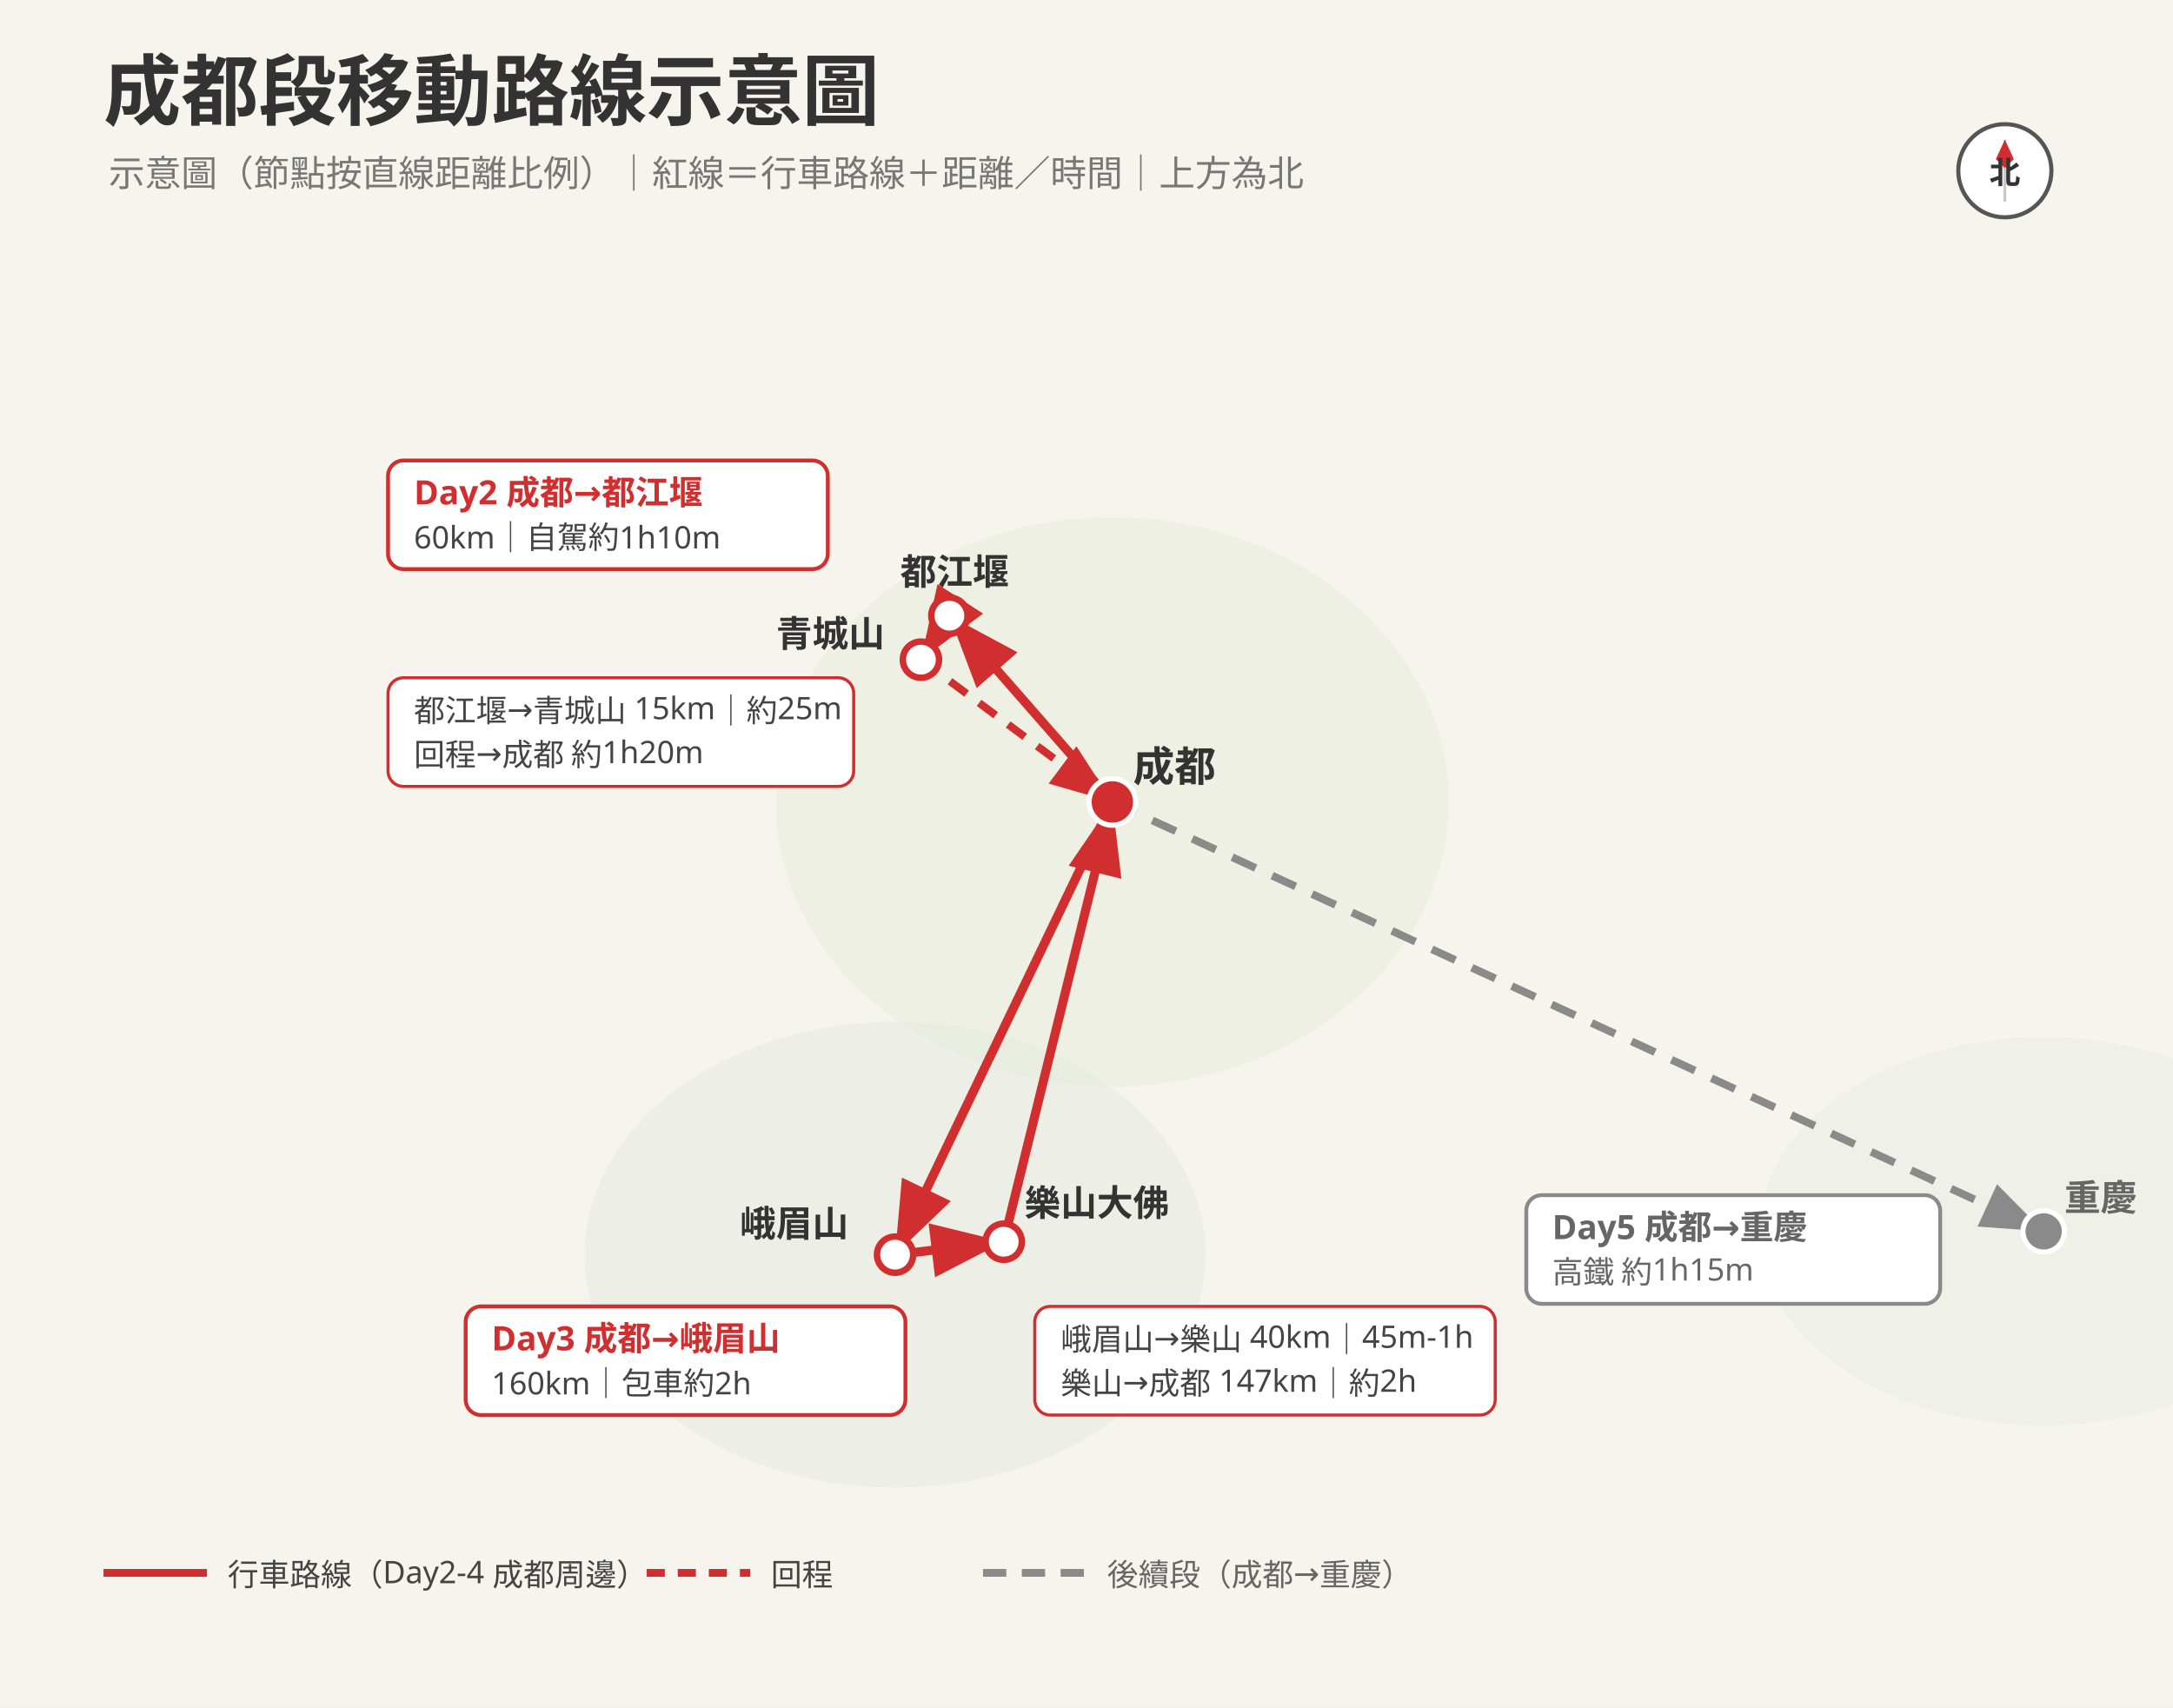
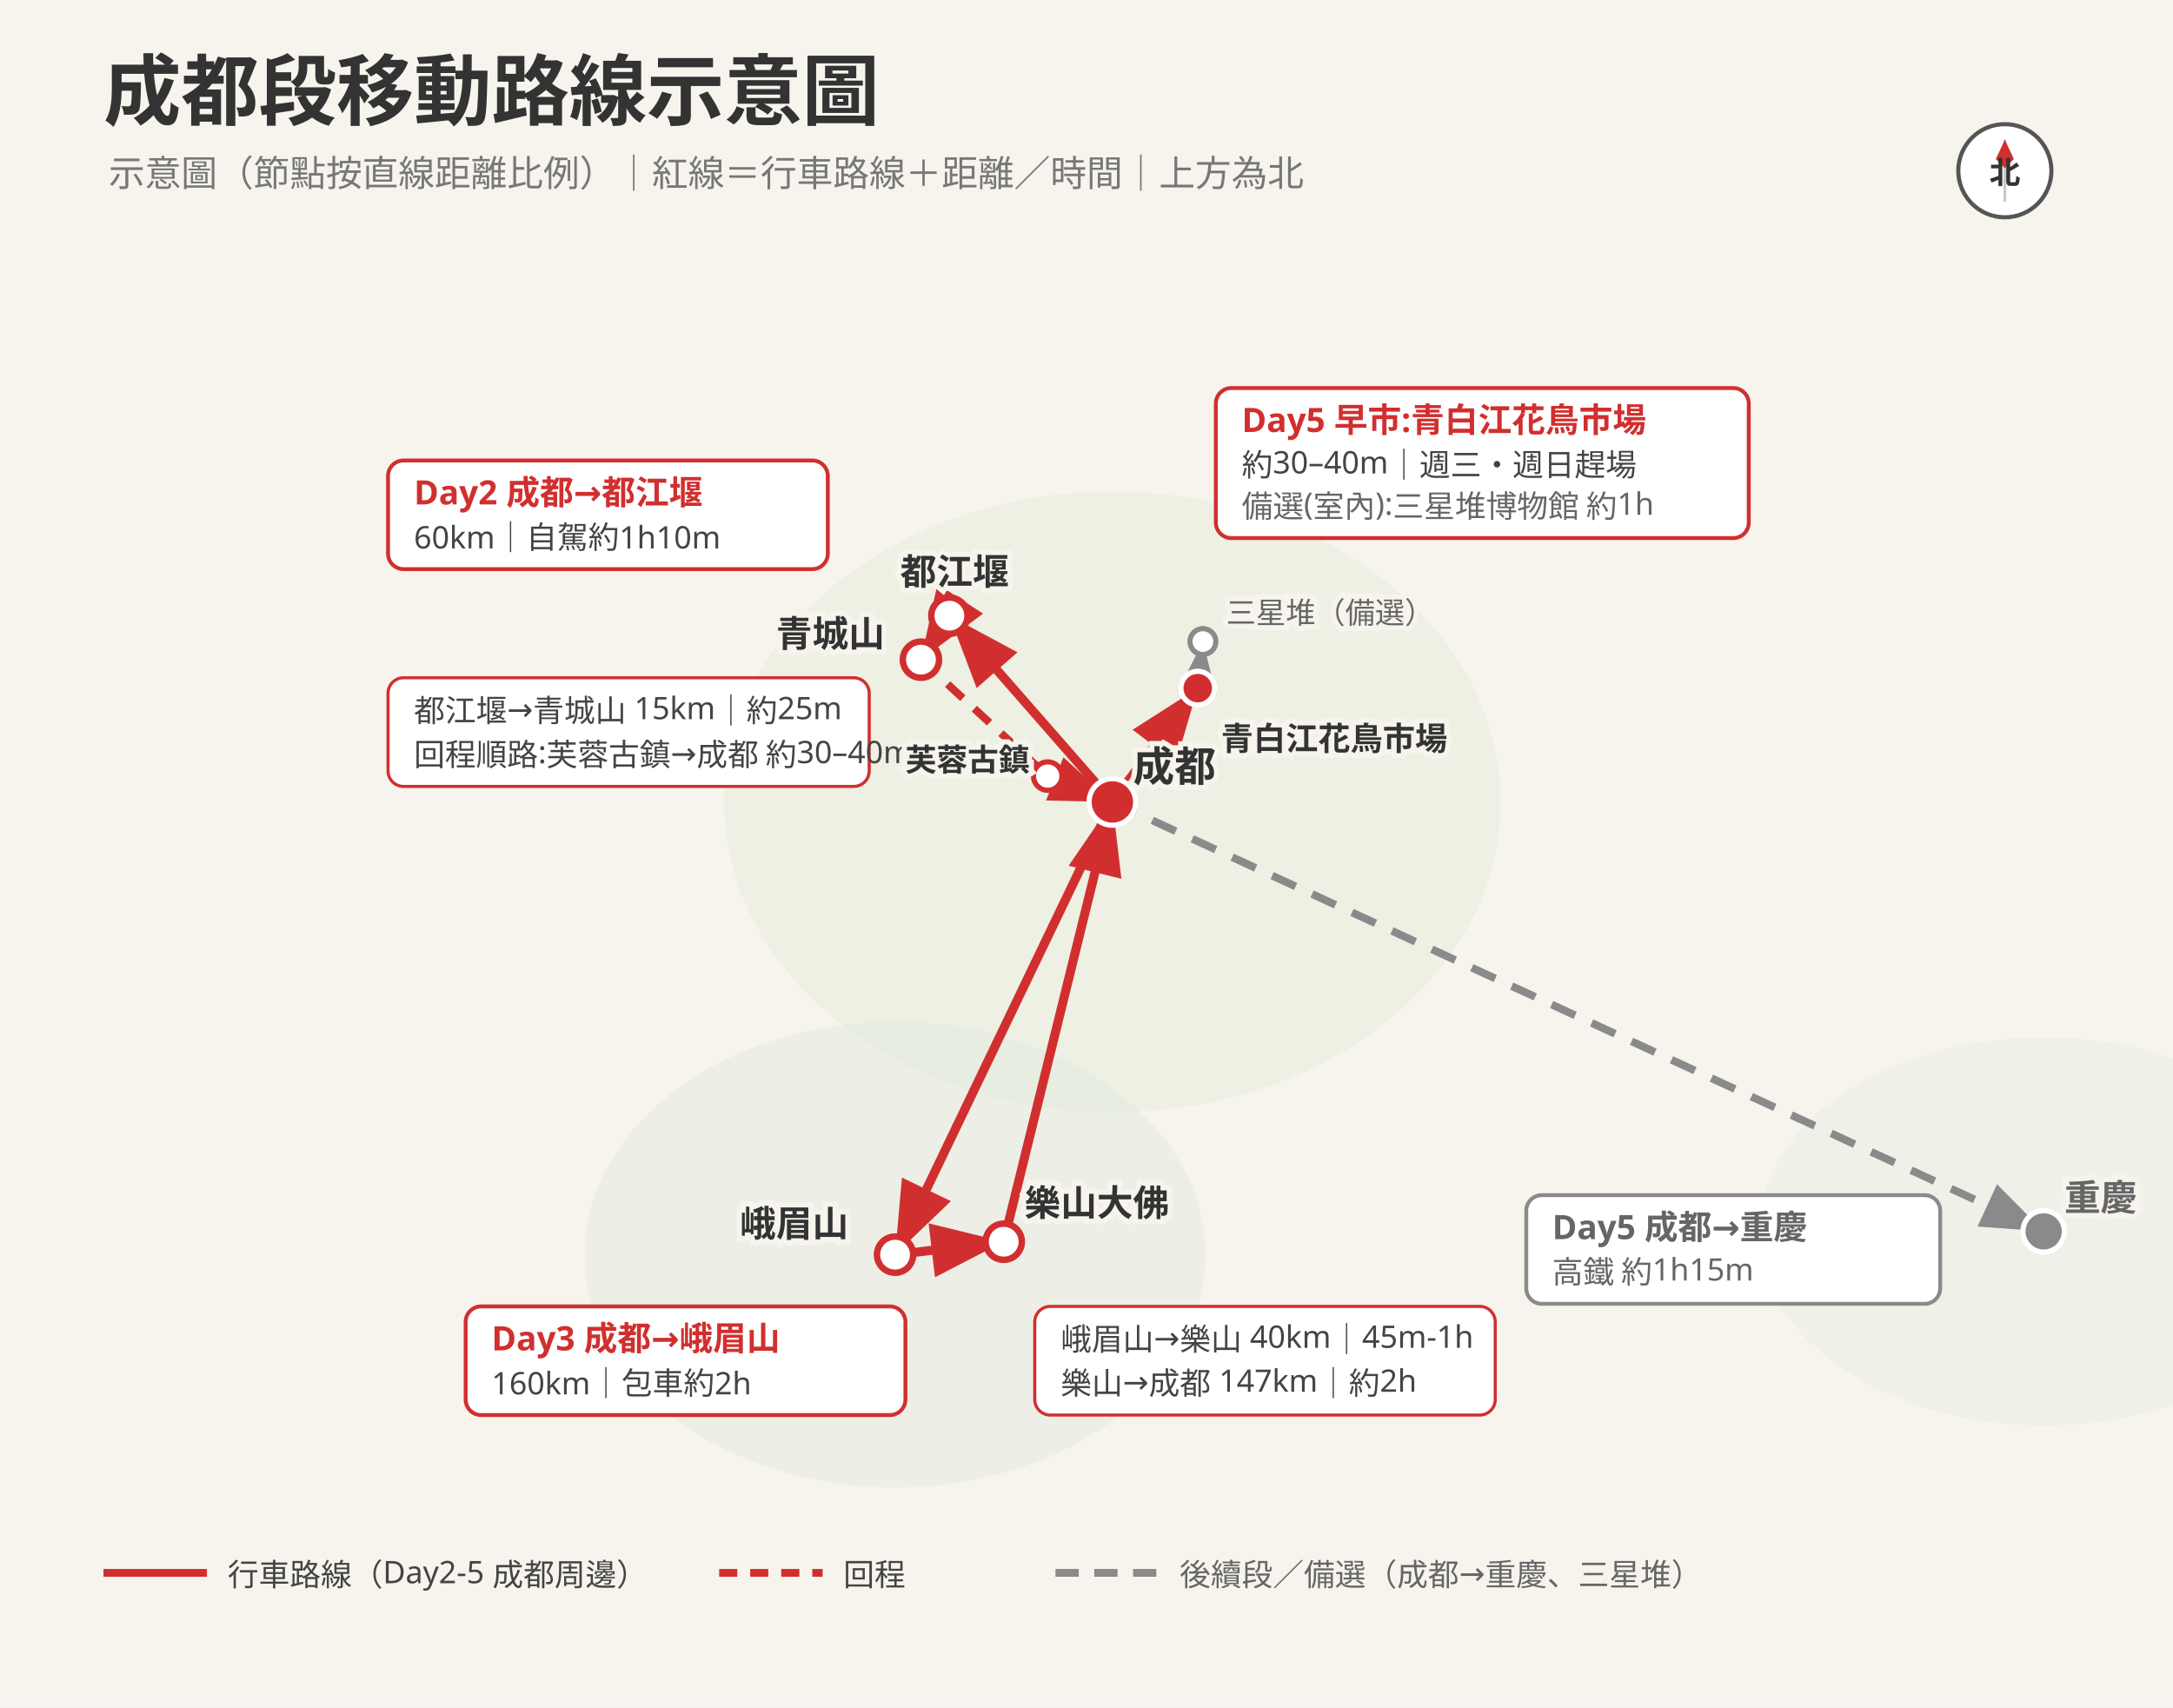
<svg xmlns="http://www.w3.org/2000/svg" width="840" height="660" viewBox="0 0 840 660" font-family="'Microsoft JhengHei','Noto Sans TC','PingFang TC',sans-serif">
  <defs>
    <marker id="arrowRed" markerWidth="10" markerHeight="10" refX="8" refY="3" orient="auto" markerUnits="strokeWidth">
      <path d="M0,0 L8,3 L0,6 Z" fill="#d12f2f" />
    </marker>
    <marker id="arrowGray" markerWidth="10" markerHeight="10" refX="8" refY="3" orient="auto" markerUnits="strokeWidth">
      <path d="M0,0 L8,3 L0,6 Z" fill="#8a8a8a" />
    </marker>
  </defs>
  <rect width="840" height="660" fill="#f6f4ec" />
-   <ellipse cx="430" cy="310" rx="130" ry="110" fill="#e7ecdd" opacity="0.6" />
+   <ellipse cx="430" cy="310" rx="150" ry="120" fill="#e7ecdd" opacity="0.6" />
  <ellipse cx="346" cy="485" rx="120" ry="90" fill="#e3eadf" opacity="0.5" />
  <ellipse cx="790" cy="476" rx="110" ry="75" fill="#e3eadf" opacity="0.4" />
  <text x="40" y="46" font-size="30" font-weight="bold" fill="#333">成都段移動路線示意圖</text>
  <text x="42" y="72" font-size="14" fill="#777">示意圖（節點按直線距離比例）｜紅線＝行車路線＋距離／時間｜上方為北</text>
  <g transform="translate(775,66)">
    <circle r="18" fill="#ffffff" stroke="#555" stroke-width="1.6" />
    <path d="M0,-12 L0,12" stroke="#c9c9c9" stroke-width="1.1" />
    <path d="M0,-12 L-3.5,-4.5 L0,-1 L3.5,-4.5 Z" fill="#d12f2f" />
    <text x="0" y="5" font-size="12" font-weight="bold" fill="#333" text-anchor="middle">北</text>
  </g>
  <line x1="430" y1="310" x2="367" y2="238" stroke="#d12f2f" stroke-width="3.5" marker-end="url(#arrowRed)" />
  <line x1="367" y1="238" x2="356" y2="255" stroke="#d12f2f" stroke-width="3.5" marker-end="url(#arrowRed)" />
-   <line x1="356" y1="255" x2="430" y2="310" stroke="#d12f2f" stroke-width="3" stroke-dasharray="8 6" marker-end="url(#arrowRed)" />
+   <line x1="356" y1="255" x2="405" y2="300" stroke="#d12f2f" stroke-width="3" stroke-dasharray="8 6" />
+   <line x1="405" y1="300" x2="430" y2="310" stroke="#d12f2f" stroke-width="3" stroke-dasharray="8 6" marker-end="url(#arrowRed)" />
  <line x1="430" y1="310" x2="346" y2="485" stroke="#d12f2f" stroke-width="3.5" marker-end="url(#arrowRed)" />
  <line x1="346" y1="485" x2="388" y2="480" stroke="#d12f2f" stroke-width="3.5" marker-end="url(#arrowRed)" />
  <line x1="388" y1="480" x2="430" y2="310" stroke="#d12f2f" stroke-width="3.5" marker-end="url(#arrowRed)" />
+   <line x1="430" y1="310" x2="463" y2="266" stroke="#d12f2f" stroke-width="3.5" marker-end="url(#arrowRed)" />
+   <line x1="463" y1="266" x2="430" y2="310" stroke="#d12f2f" stroke-width="3" stroke-dasharray="8 6" />
+   <line x1="463" y1="266" x2="465" y2="248" stroke="#8a8a8a" stroke-width="2.5" stroke-dasharray="6 5" marker-end="url(#arrowGray)" />
  <line x1="430" y1="310" x2="790" y2="476" stroke="#8a8a8a" stroke-width="3" stroke-dasharray="10 7" marker-end="url(#arrowGray)" />
  <g>
    <rect x="150" y="178" width="170" height="42" rx="6" fill="#ffffff" stroke="#d12f2f" stroke-width="1.5" />
    <text x="160" y="195" font-size="13" font-weight="bold" fill="#d12f2f">Day2 成都→都江堰</text>
    <text x="160" y="212" font-size="12" fill="#444">60km｜自駕約1h10m</text>
  </g>
  <g>
-     <rect x="150" y="262" width="180" height="42" rx="6" fill="#ffffff" stroke="#d12f2f" stroke-width="1.2" />
+     <rect x="150" y="262" width="186" height="42" rx="6" fill="#ffffff" stroke="#d12f2f" stroke-width="1.2" />
    <text x="160" y="279" font-size="12" fill="#444">都江堰→青城山 15km｜約25m</text>
-     <text x="160" y="296" font-size="12" fill="#444">回程→成都 約1h20m</text>
+     <text x="160" y="296" font-size="12" fill="#444">回程順路:芙蓉古鎮→成都 約30–40m</text>
+   </g>
+   <g>
+     <rect x="470" y="150" width="206" height="58" rx="6" fill="#ffffff" stroke="#d12f2f" stroke-width="1.5" />
+     <text x="480" y="167" font-size="13" font-weight="bold" fill="#d12f2f">Day5 早市:青白江花鳥市場</text>
+     <text x="480" y="184" font-size="12" fill="#444">約30–40m｜週三・週日趕場</text>
+     <text x="480" y="200" font-size="12" fill="#666">備選(室內):三星堆博物館 約1h</text>
  </g>
  <g>
    <rect x="180" y="505" width="170" height="42" rx="6" fill="#ffffff" stroke="#d12f2f" stroke-width="1.5" />
    <text x="190" y="522" font-size="13" font-weight="bold" fill="#d12f2f">Day3 成都→峨眉山</text>
    <text x="190" y="539" font-size="12" fill="#444">160km｜包車約2h</text>
  </g>
  <g>
    <rect x="400" y="505" width="178" height="42" rx="6" fill="#ffffff" stroke="#d12f2f" stroke-width="1.2" />
    <text x="410" y="522" font-size="12" fill="#444">峨眉山→樂山 40km｜45m-1h</text>
    <text x="410" y="539" font-size="12" fill="#444">樂山→成都 147km｜約2h</text>
  </g>
  <g>
    <rect x="590" y="462" width="160" height="42" rx="6" fill="#ffffff" stroke="#8a8a8a" stroke-width="1.5" />
    <text x="600" y="479" font-size="13" font-weight="bold" fill="#666">Day5 成都→重慶</text>
    <text x="600" y="496" font-size="12" fill="#666">高鐵 約1h15m</text>
  </g>
  <circle cx="430" cy="310" r="9" fill="#d12f2f" stroke="#fff" stroke-width="2" />
-   <text x="438" y="302" font-size="16" font-weight="bold" fill="#333">成都</text>
+   <text x="438" y="302" font-size="16" font-weight="bold" fill="#333" stroke="#f6f4ec" stroke-width="4" paint-order="stroke">成都</text>
  <circle cx="367" cy="238" r="7" fill="#fff" stroke="#d12f2f" stroke-width="2.5" />
-   <text x="348" y="226" font-size="14" font-weight="bold" fill="#333">都江堰</text>
+   <text x="348" y="226" font-size="14" font-weight="bold" fill="#333" stroke="#f6f4ec" stroke-width="4" paint-order="stroke">都江堰</text>
  <circle cx="356" cy="255" r="7" fill="#fff" stroke="#d12f2f" stroke-width="2.5" />
-   <text x="300" y="250" font-size="14" font-weight="bold" fill="#333">青城山</text>
+   <text x="300" y="250" font-size="14" font-weight="bold" fill="#333" stroke="#f6f4ec" stroke-width="4" paint-order="stroke">青城山</text>
+   <circle cx="405" cy="300" r="5.5" fill="#fff" stroke="#d12f2f" stroke-width="2" />
+   <text x="398" y="298" font-size="12" font-weight="bold" fill="#333" text-anchor="end" stroke="#f6f4ec" stroke-width="4" paint-order="stroke">芙蓉古鎮</text>
+   <circle cx="463" cy="266" r="6.5" fill="#d12f2f" stroke="#fff" stroke-width="2" />
+   <text x="472" y="290" font-size="12.5" font-weight="bold" fill="#333" stroke="#f6f4ec" stroke-width="4" paint-order="stroke">青白江花鳥市場</text>
+   <circle cx="465" cy="248" r="5" fill="#fff" stroke="#8a8a8a" stroke-width="2" />
+   <text x="474" y="241" font-size="11.5" fill="#666" stroke="#f6f4ec" stroke-width="4" paint-order="stroke">三星堆（備選）</text>
  <circle cx="346" cy="485" r="7" fill="#fff" stroke="#d12f2f" stroke-width="2.5" />
-   <text x="286" y="478" font-size="14" font-weight="bold" fill="#333">峨眉山</text>
+   <text x="286" y="478" font-size="14" font-weight="bold" fill="#333" stroke="#f6f4ec" stroke-width="4" paint-order="stroke">峨眉山</text>
  <circle cx="388" cy="480" r="7" fill="#fff" stroke="#d12f2f" stroke-width="2.5" />
-   <text x="396" y="470" font-size="14" font-weight="bold" fill="#333">樂山大佛</text>
+   <text x="396" y="470" font-size="14" font-weight="bold" fill="#333" stroke="#f6f4ec" stroke-width="4" paint-order="stroke">樂山大佛</text>
  <circle cx="790" cy="476" r="8" fill="#8a8a8a" stroke="#fff" stroke-width="2" />
-   <text x="798" y="468" font-size="14" font-weight="bold" fill="#666">重慶</text>
+   <text x="798" y="468" font-size="14" font-weight="bold" fill="#666" stroke="#f6f4ec" stroke-width="4" paint-order="stroke">重慶</text>
  <g transform="translate(40,600)">
    <line x1="0" y1="8" x2="40" y2="8" stroke="#d12f2f" stroke-width="3" />
-     <text x="48" y="13" font-size="12" fill="#444">行車路線（Day2-4 成都周邊）</text>
-     <line x1="210" y1="8" x2="250" y2="8" stroke="#d12f2f" stroke-width="3" stroke-dasharray="7 5" />
-     <text x="258" y="13" font-size="12" fill="#444">回程</text>
-     <line x1="340" y1="8" x2="380" y2="8" stroke="#8a8a8a" stroke-width="3" stroke-dasharray="9 6" />
-     <text x="388" y="13" font-size="12" fill="#666">後續段（成都→重慶）</text>
+     <text x="48" y="13" font-size="12" fill="#444">行車路線（Day2-5 成都周邊）</text>
+     <line x1="238" y1="8" x2="278" y2="8" stroke="#d12f2f" stroke-width="3" stroke-dasharray="7 5" />
+     <text x="286" y="13" font-size="12" fill="#444">回程</text>
+     <line x1="368" y1="8" x2="408" y2="8" stroke="#8a8a8a" stroke-width="3" stroke-dasharray="9 6" />
+     <text x="416" y="13" font-size="12" fill="#666">後續段／備選（成都→重慶、三星堆）</text>
  </g>
</svg>
